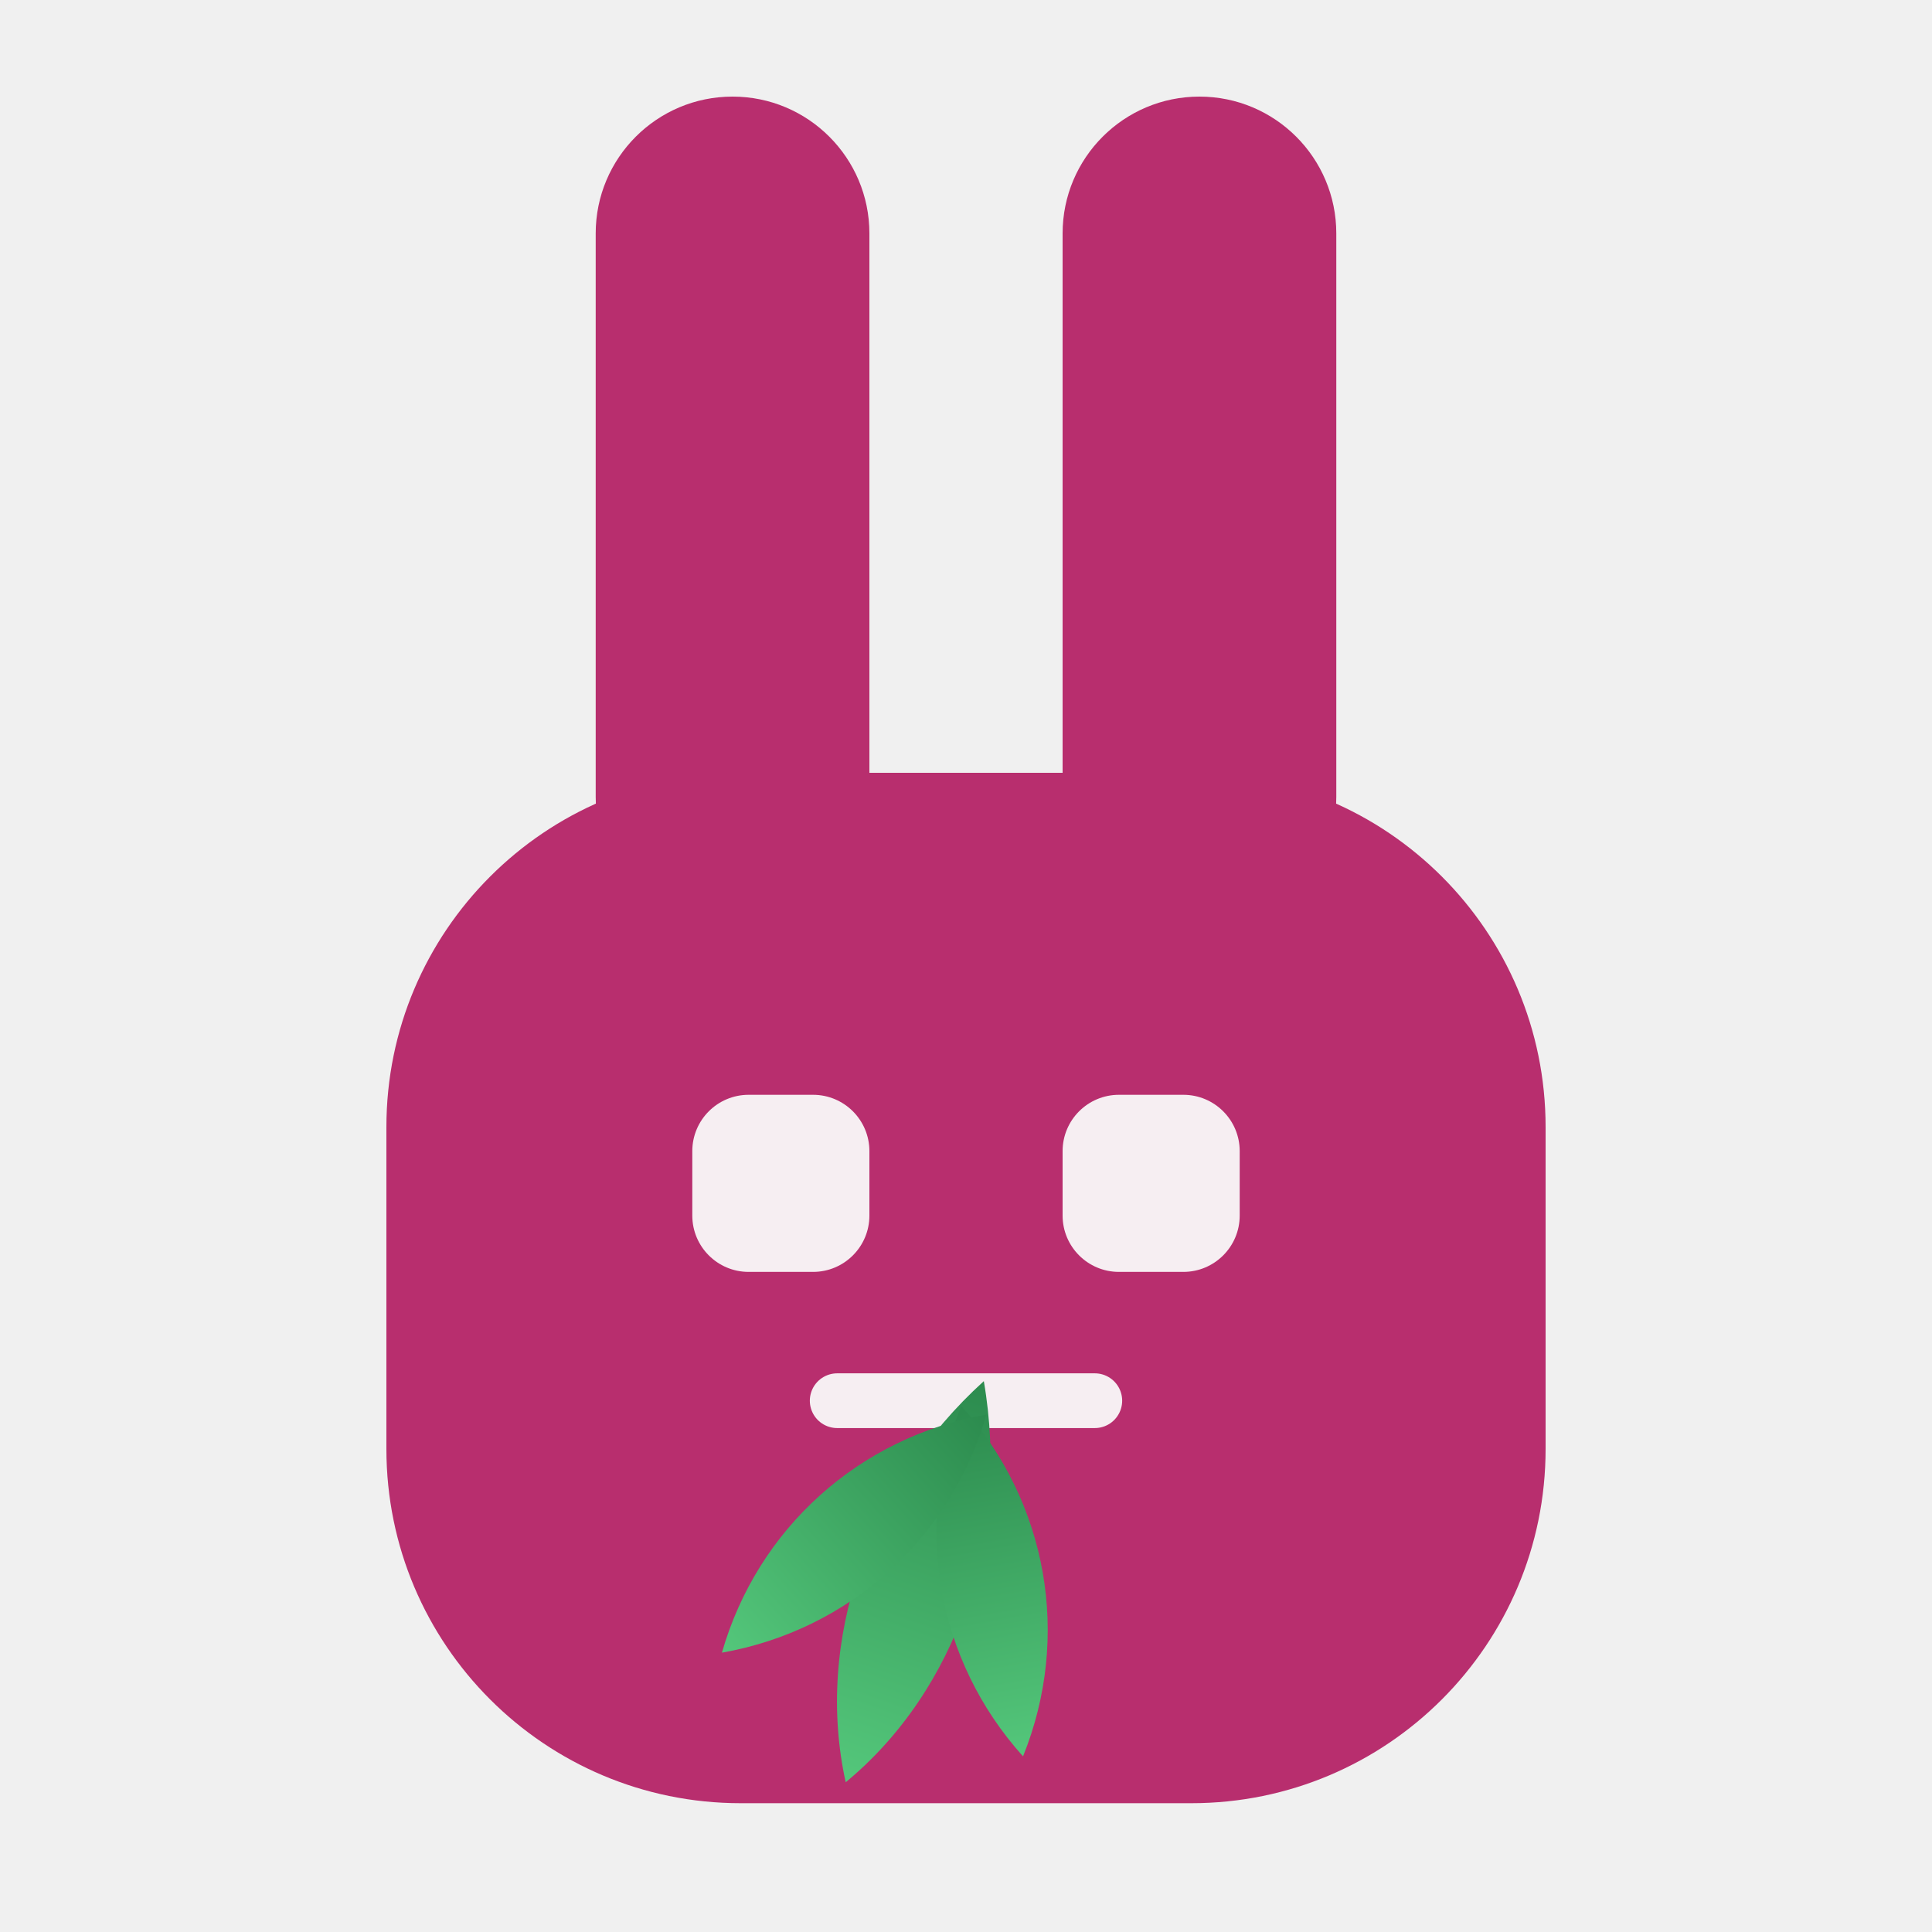
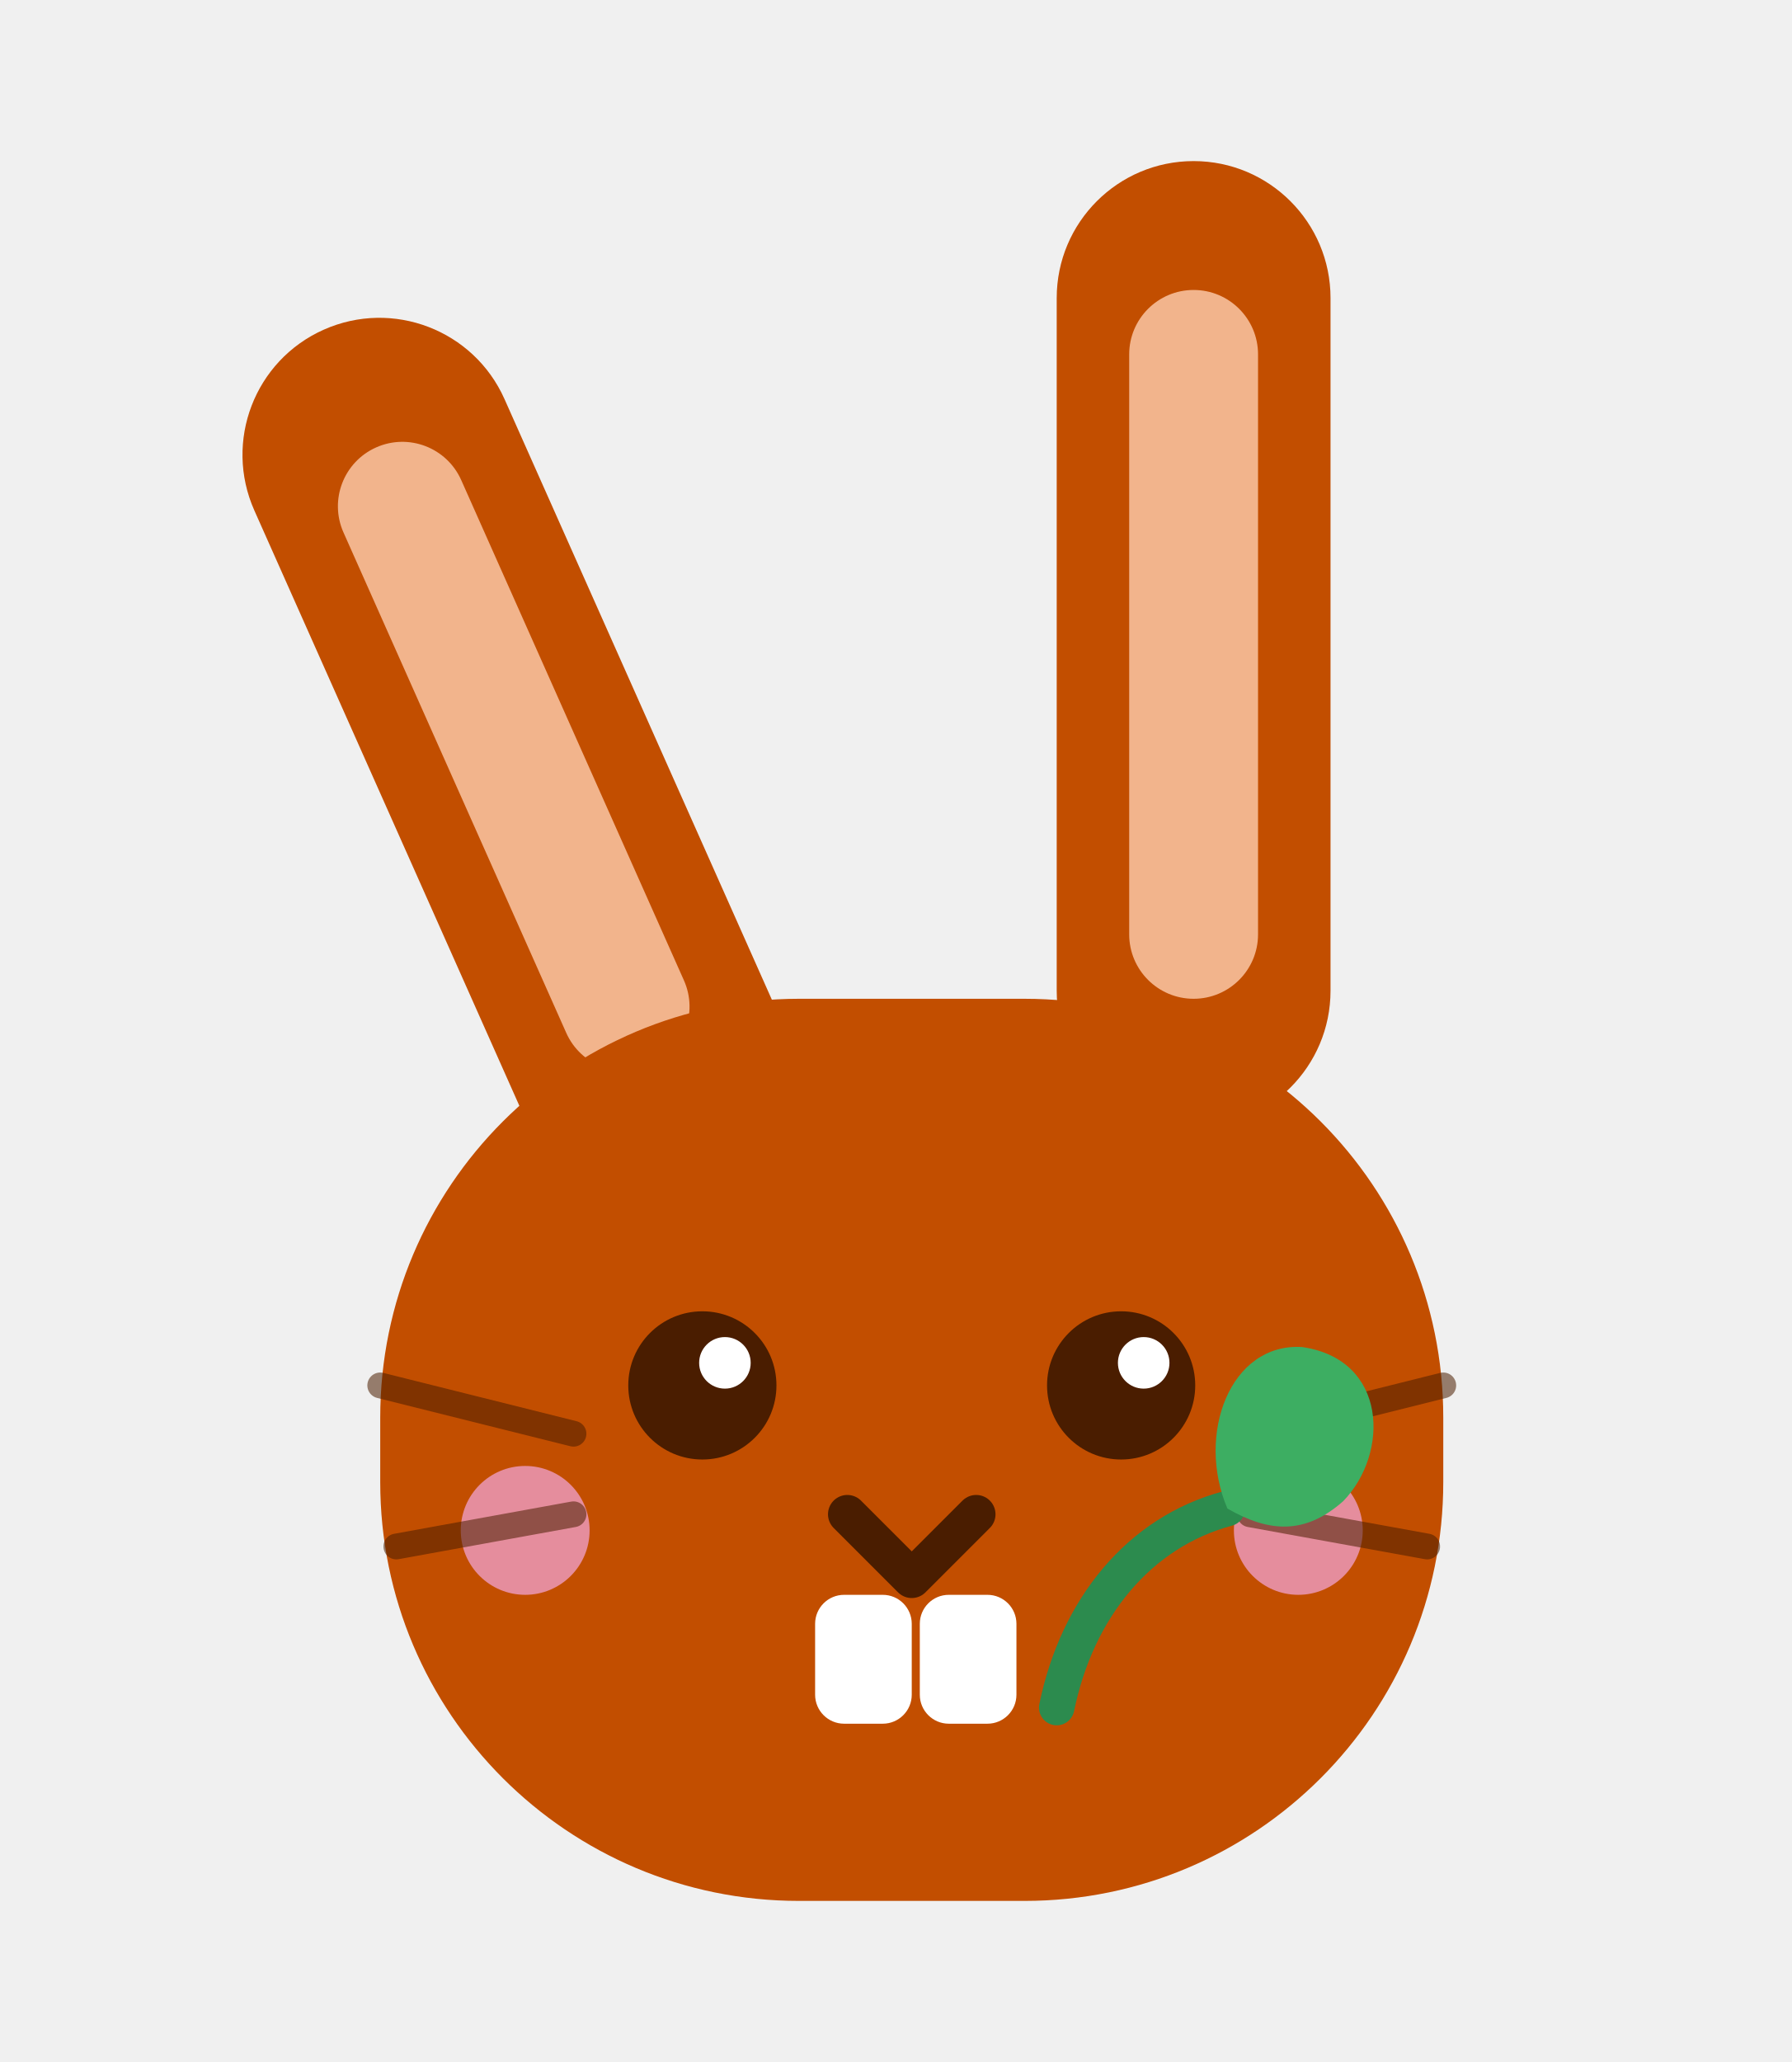
- <svg xmlns="http://www.w3.org/2000/svg" viewBox="40 44 120 120" width="120" height="120" fill="none">
-   <defs>
-     <linearGradient id="beetBody" x1="0" y1="0" x2="1" y2="0.6">
-       <stop offset="0%" stop-color="#E45A96" />
-       <stop offset="55%" stop-color="#B82E6E" />
-       <stop offset="100%" stop-color="#7A1646" />
-     </linearGradient>
-     <linearGradient id="leaf" x1="0" y1="0" x2="0" y2="1">
-       <stop offset="0%" stop-color="#54C77B" />
-       <stop offset="100%" stop-color="#2C8B4E" />
-     </linearGradient>
-     <radialGradient id="beetHi" cx="35%" cy="28%" r="55%">
-       <stop offset="0%" stop-color="#fff" stop-opacity="0.5" />
-       <stop offset="100%" stop-color="#fff" stop-opacity="0" />
-     </radialGradient>
-   </defs>
-   <g fill="#B82E6E">
-     <rect x="77" y="50" width="17" height="52" rx="8.5" />
-     <rect x="106" y="50" width="17" height="52" rx="8.5" />
-     <rect x="64" y="92" width="72" height="64" rx="22" />
+ <svg xmlns="http://www.w3.org/2000/svg" viewBox="28 6 88 128" width="106" height="122" fill="none">
+   <g transform="rotate(-24 58 76)">
+     <rect x="50" y="22" width="17" height="58" rx="8.5" fill="#C24E00" />
+     <rect x="54.5" y="30" width="8" height="42" rx="4" fill="#F2B48C" />
  </g>
-   <rect x="83" y="112" width="11" height="11" rx="3.5" fill="#F6EEF2" />
-   <rect x="106" y="112" width="11" height="11" rx="3.5" fill="#F6EEF2" />
-   <line x1="92" y1="131" x2="108" y2="131" stroke="#F6EEF2" stroke-width="3.4" stroke-linecap="round" />
-   <g transform="translate(100,133) scale(0.85) rotate(19)">
-     <path d="M0,4 C-5.5,-6 -5.5,-18 0,-27 C5.5,-18 5.5,-6 0,4 Z" fill="url(#leaf)" transform="rotate(180)" />
-     <path d="M0,2 C-5,-6 -5,-16 0,-24 C5,-16 5,-6 0,2 Z" fill="url(#leaf)" transform="rotate(151)" />
-     <path d="M0,2 C-5,-6 -5,-16 0,-24 C5,-16 5,-6 0,2 Z" fill="url(#leaf)" transform="rotate(209)" />
+   <rect x="82" y="16" width="17" height="60" rx="8.5" fill="#C24E00" />
+   <rect x="86.5" y="24" width="8" height="44" rx="4" fill="#F2B48C" />
+   <rect x="40" y="68" width="66" height="56" rx="26" fill="#C24E00" />
+   <circle cx="60" cy="92" r="4.6" fill="#4A1D00" />
+   <circle cx="61.4" cy="90.6" r="1.6" fill="#FFFFFF" />
+   <circle cx="86" cy="92" r="4.6" fill="#4A1D00" />
+   <circle cx="87.4" cy="90.6" r="1.6" fill="#FFFFFF" />
+   <path d="M69,100 L73,104 L77,100" stroke="#4A1D00" stroke-width="2.4" fill="none" stroke-linejoin="round" stroke-linecap="round" />
+   <rect x="67" y="105" width="6" height="8" rx="1.8" fill="#FFFFFF" />
+   <rect x="73.5" y="105" width="6" height="8" rx="1.8" fill="#FFFFFF" />
+   <circle cx="49" cy="101" r="4" fill="#EE9CC4" opacity="0.8" />
+   <circle cx="97" cy="101" r="4" fill="#EE9CC4" opacity="0.8" />
+   <g stroke="#4A1D00" stroke-width="1.6" opacity="0.55" stroke-linecap="round">
+     <path d="M52,95 L40,92" />
+     <path d="M52,100 L41,102" />
+     <path d="M94,95 L106,92" />
+     <path d="M94,100 L105,102" />
+   </g>
+   <g transform="translate(82,112) rotate(30)">
+     <path d="M0,0 C-2,-6 -1,-12 3,-16" stroke="#2C8B4E" stroke-width="2.2" fill="none" stroke-linecap="round" />
+     <path d="M3,-16 C-1,-19 -2,-25 2,-27 C7,-29 10,-24 9,-20 C8,-17 6,-16 3,-16 Z" fill="#3DAE62" />
  </g>
</svg>
